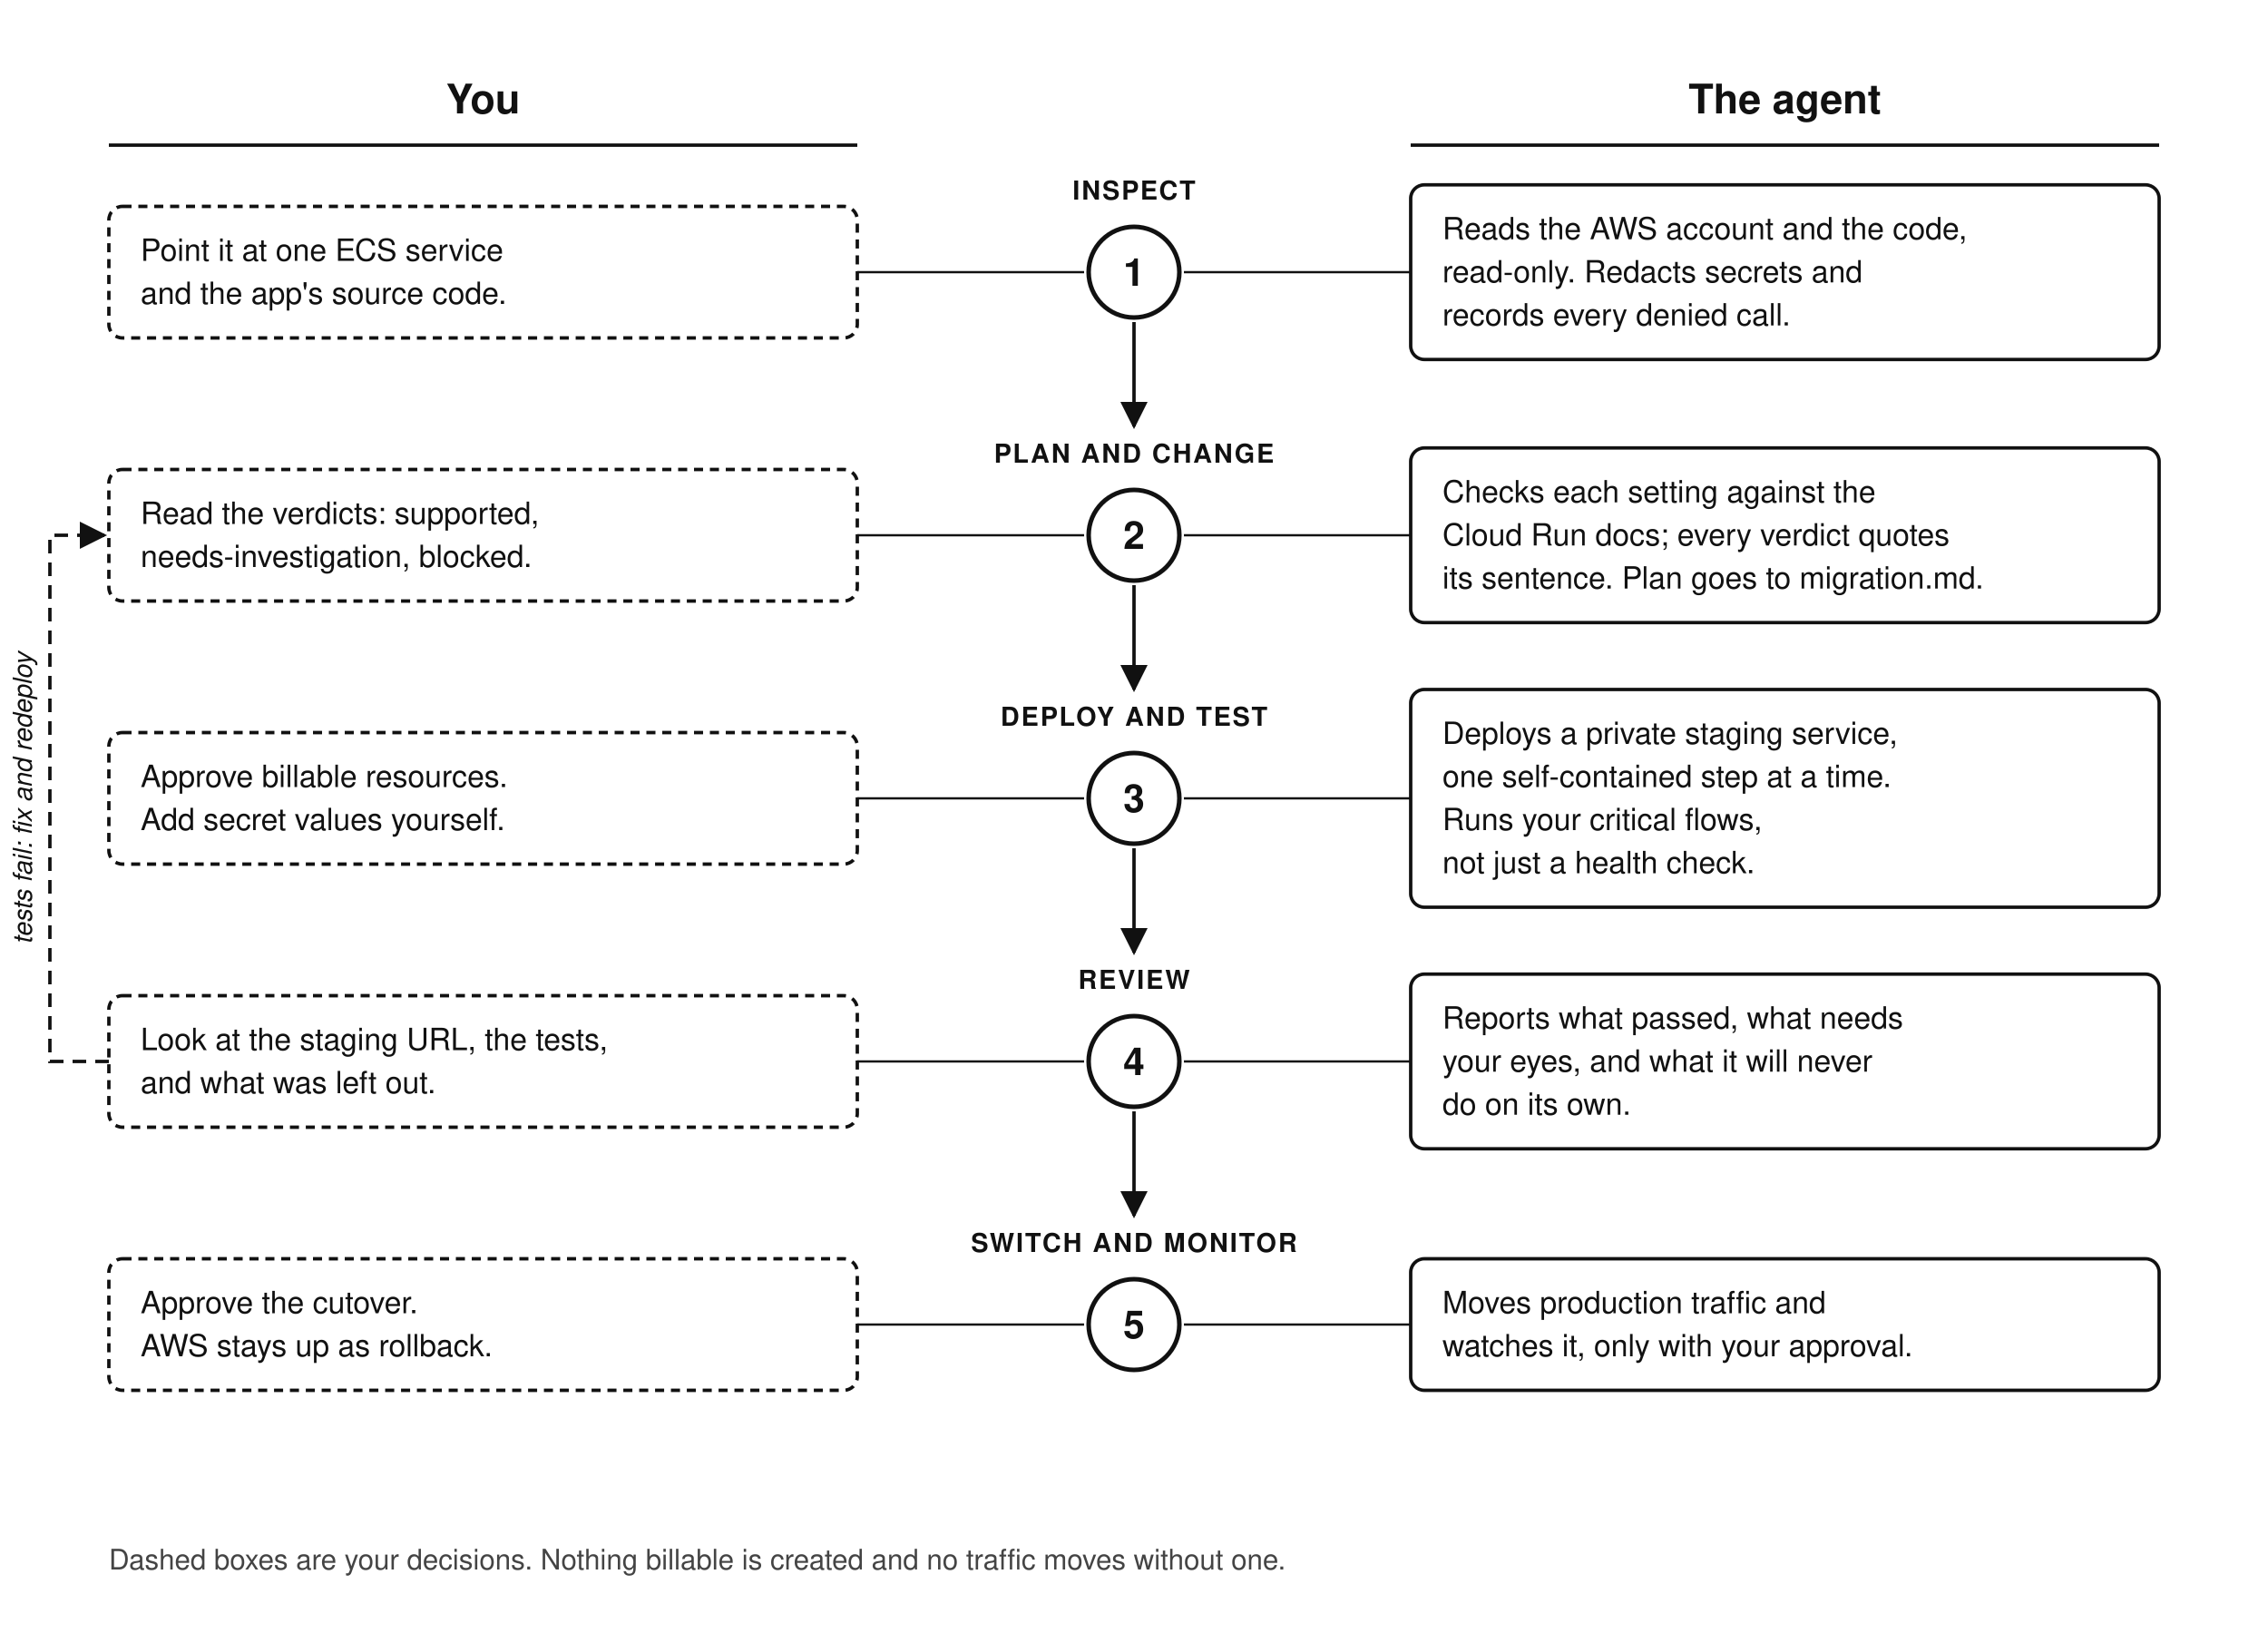
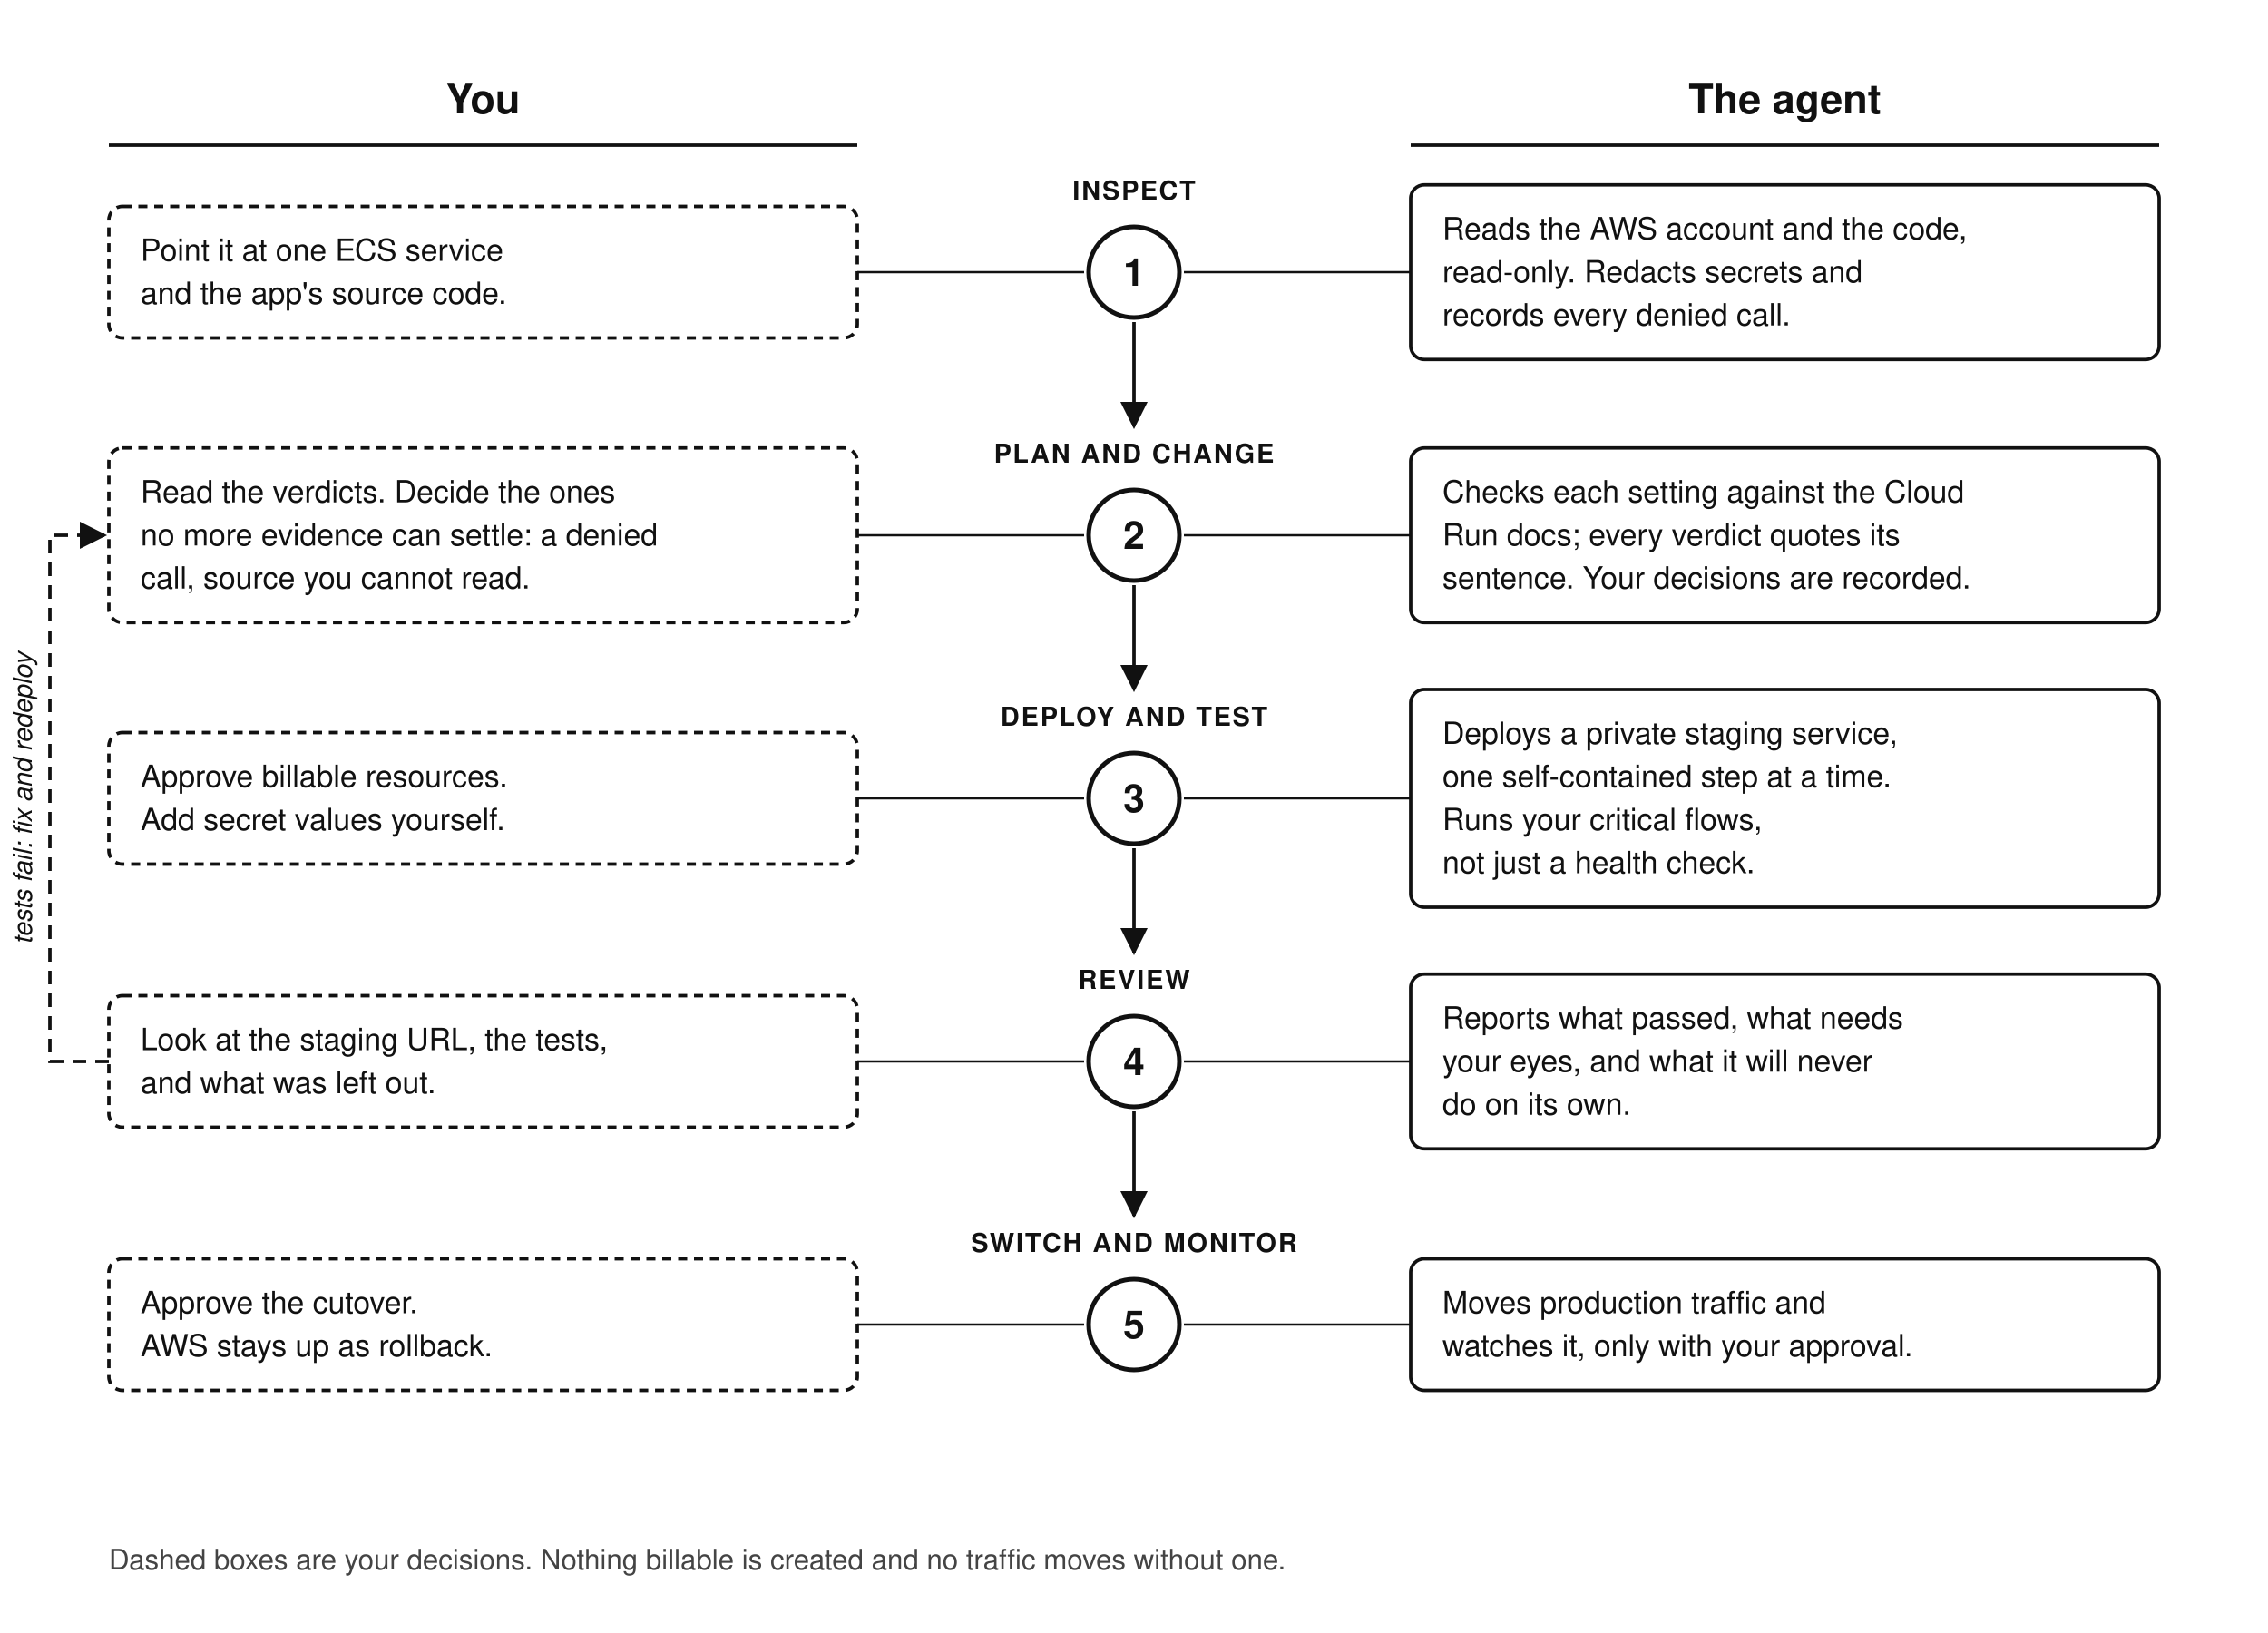
<svg xmlns="http://www.w3.org/2000/svg" width="1000" height="720" viewBox="0 0 1000 720" font-family="Helvetica, Arial, sans-serif" fill="#111">
  <rect width="1000" height="720" fill="#fff" />
  <text x="213.0" y="50" text-anchor="middle" font-size="18" font-weight="700">You</text>
  <text x="787.0" y="50" text-anchor="middle" font-size="18" font-weight="700">The agent</text>
  <line x1="48" y1="64" x2="378" y2="64" stroke="#111" stroke-width="1.5" />
  <line x1="622" y1="64" x2="952" y2="64" stroke="#111" stroke-width="1.5" />
+   <style>
+ @media (prefers-color-scheme: dark) {
+   text { fill: #e6edf3; }
+   line, rect, circle { stroke: #e6edf3; }
+   rect[fill="#fff"], circle[fill="#fff"] { fill: #0d1117; }
+   marker path { fill: #e6edf3; }
+   text[fill="#444"] { fill: #9aa4b2; }
+ }
+ </style>
  <defs>
    <marker id="a" viewBox="0 0 10 10" refX="9" refY="5" markerWidth="8" markerHeight="8" orient="auto-start-reverse">
      <path d="M0,0 L10,5 L0,10 z" fill="#111" />
    </marker>
  </defs>
  <line x1="500" y1="142" x2="500" y2="188" stroke="#111" stroke-width="1.5" marker-end="url(#a)" />
  <text x="500" y="88" text-anchor="middle" font-size="11.5" font-weight="700" letter-spacing="0.8">INSPECT</text>
  <circle cx="500" cy="120" r="20" fill="#fff" stroke="#111" stroke-width="2" />
  <text x="500" y="126" text-anchor="middle" font-size="17" font-weight="700">1</text>
  <rect x="48" y="91.0" width="330" height="58" rx="6" fill="#fff" stroke="#111" stroke-width="1.5" stroke-dasharray="4 3" />
  <text x="62" y="115.0" font-size="13.5">Point it at one ECS service</text>
  <text x="62" y="134.0" font-size="13.5">and the app's source code.</text>
  <rect x="622" y="81.5" width="330" height="77" rx="6" fill="#fff" stroke="#111" stroke-width="1.5" />
  <text x="636" y="105.5" font-size="13.5">Reads the AWS account and the code,</text>
  <text x="636" y="124.5" font-size="13.5">read-only. Redacts secrets and</text>
  <text x="636" y="143.5" font-size="13.5">records every denied call.</text>
  <line x1="378" y1="120" x2="478" y2="120" stroke="#111" stroke-width="1" />
  <line x1="522" y1="120" x2="622" y2="120" stroke="#111" stroke-width="1" />
  <line x1="500" y1="258" x2="500" y2="304" stroke="#111" stroke-width="1.5" marker-end="url(#a)" />
  <text x="500" y="204" text-anchor="middle" font-size="11.5" font-weight="700" letter-spacing="0.8">PLAN AND CHANGE</text>
  <circle cx="500" cy="236" r="20" fill="#fff" stroke="#111" stroke-width="2" />
  <text x="500" y="242" text-anchor="middle" font-size="17" font-weight="700">2</text>
-   <rect x="48" y="207.0" width="330" height="58" rx="6" fill="#fff" stroke="#111" stroke-width="1.5" stroke-dasharray="4 3" />
-   <text x="62" y="231.0" font-size="13.5">Read the verdicts: supported,</text>
-   <text x="62" y="250.0" font-size="13.5">needs-investigation, blocked.</text>
+   <rect x="48" y="197.5" width="330" height="77" rx="6" fill="#fff" stroke="#111" stroke-width="1.5" stroke-dasharray="4 3" />
+   <text x="62" y="221.5" font-size="13.5">Read the verdicts. Decide the ones</text>
+   <text x="62" y="240.5" font-size="13.5">no more evidence can settle: a denied</text>
+   <text x="62" y="259.5" font-size="13.5">call, source you cannot read.</text>
  <rect x="622" y="197.5" width="330" height="77" rx="6" fill="#fff" stroke="#111" stroke-width="1.5" />
-   <text x="636" y="221.5" font-size="13.5">Checks each setting against the</text>
-   <text x="636" y="240.5" font-size="13.5">Cloud Run docs; every verdict quotes</text>
-   <text x="636" y="259.5" font-size="13.5">its sentence. Plan goes to migration.md.</text>
+   <text x="636" y="221.5" font-size="13.5">Checks each setting against the Cloud</text>
+   <text x="636" y="240.5" font-size="13.5">Run docs; every verdict quotes its</text>
+   <text x="636" y="259.5" font-size="13.5">sentence. Your decisions are recorded.</text>
  <line x1="378" y1="236" x2="478" y2="236" stroke="#111" stroke-width="1" />
  <line x1="522" y1="236" x2="622" y2="236" stroke="#111" stroke-width="1" />
  <line x1="500" y1="374" x2="500" y2="420" stroke="#111" stroke-width="1.5" marker-end="url(#a)" />
  <text x="500" y="320" text-anchor="middle" font-size="11.5" font-weight="700" letter-spacing="0.8">DEPLOY AND TEST</text>
  <circle cx="500" cy="352" r="20" fill="#fff" stroke="#111" stroke-width="2" />
  <text x="500" y="358" text-anchor="middle" font-size="17" font-weight="700">3</text>
  <rect x="48" y="323.0" width="330" height="58" rx="6" fill="#fff" stroke="#111" stroke-width="1.5" stroke-dasharray="4 3" />
  <text x="62" y="347.0" font-size="13.5">Approve billable resources.</text>
  <text x="62" y="366.0" font-size="13.5">Add secret values yourself.</text>
  <rect x="622" y="304.0" width="330" height="96" rx="6" fill="#fff" stroke="#111" stroke-width="1.5" />
  <text x="636" y="328.0" font-size="13.5">Deploys a private staging service,</text>
  <text x="636" y="347.0" font-size="13.5">one self-contained step at a time.</text>
  <text x="636" y="366.0" font-size="13.5">Runs your critical flows,</text>
  <text x="636" y="385.0" font-size="13.5">not just a health check.</text>
  <line x1="378" y1="352" x2="478" y2="352" stroke="#111" stroke-width="1" />
  <line x1="522" y1="352" x2="622" y2="352" stroke="#111" stroke-width="1" />
  <line x1="500" y1="490" x2="500" y2="536" stroke="#111" stroke-width="1.5" marker-end="url(#a)" />
  <text x="500" y="436" text-anchor="middle" font-size="11.5" font-weight="700" letter-spacing="0.8">REVIEW</text>
  <circle cx="500" cy="468" r="20" fill="#fff" stroke="#111" stroke-width="2" />
  <text x="500" y="474" text-anchor="middle" font-size="17" font-weight="700">4</text>
  <rect x="48" y="439.0" width="330" height="58" rx="6" fill="#fff" stroke="#111" stroke-width="1.5" stroke-dasharray="4 3" />
  <text x="62" y="463.0" font-size="13.5">Look at the staging URL, the tests,</text>
  <text x="62" y="482.0" font-size="13.5">and what was left out.</text>
  <rect x="622" y="429.5" width="330" height="77" rx="6" fill="#fff" stroke="#111" stroke-width="1.5" />
  <text x="636" y="453.5" font-size="13.5">Reports what passed, what needs</text>
  <text x="636" y="472.5" font-size="13.5">your eyes, and what it will never</text>
  <text x="636" y="491.5" font-size="13.5">do on its own.</text>
  <line x1="378" y1="468" x2="478" y2="468" stroke="#111" stroke-width="1" />
  <line x1="522" y1="468" x2="622" y2="468" stroke="#111" stroke-width="1" />
  <text x="500" y="552" text-anchor="middle" font-size="11.5" font-weight="700" letter-spacing="0.8">SWITCH AND MONITOR</text>
  <circle cx="500" cy="584" r="20" fill="#fff" stroke="#111" stroke-width="2" />
  <text x="500" y="590" text-anchor="middle" font-size="17" font-weight="700">5</text>
  <rect x="48" y="555.0" width="330" height="58" rx="6" fill="#fff" stroke="#111" stroke-width="1.5" stroke-dasharray="4 3" />
  <text x="62" y="579.0" font-size="13.5">Approve the cutover.</text>
  <text x="62" y="598.0" font-size="13.5">AWS stays up as rollback.</text>
  <rect x="622" y="555.0" width="330" height="58" rx="6" fill="#fff" stroke="#111" stroke-width="1.5" />
  <text x="636" y="579.0" font-size="13.5">Moves production traffic and</text>
  <text x="636" y="598.0" font-size="13.5">watches it, only with your approval.</text>
  <line x1="378" y1="584" x2="478" y2="584" stroke="#111" stroke-width="1" />
  <line x1="522" y1="584" x2="622" y2="584" stroke="#111" stroke-width="1" />
  <path d="M48,468 H22 V236 H46" fill="none" stroke="#111" stroke-width="1.5" stroke-dasharray="6 4" marker-end="url(#a)" />
  <text x="14" y="352" font-size="11.5" font-style="italic" transform="rotate(-90 14,352)" text-anchor="middle">tests fail: fix and redeploy</text>
  <text x="48" y="692" font-size="12.5" fill="#444">Dashed boxes are your decisions. Nothing billable is created and no traffic moves without one.</text>
</svg>
